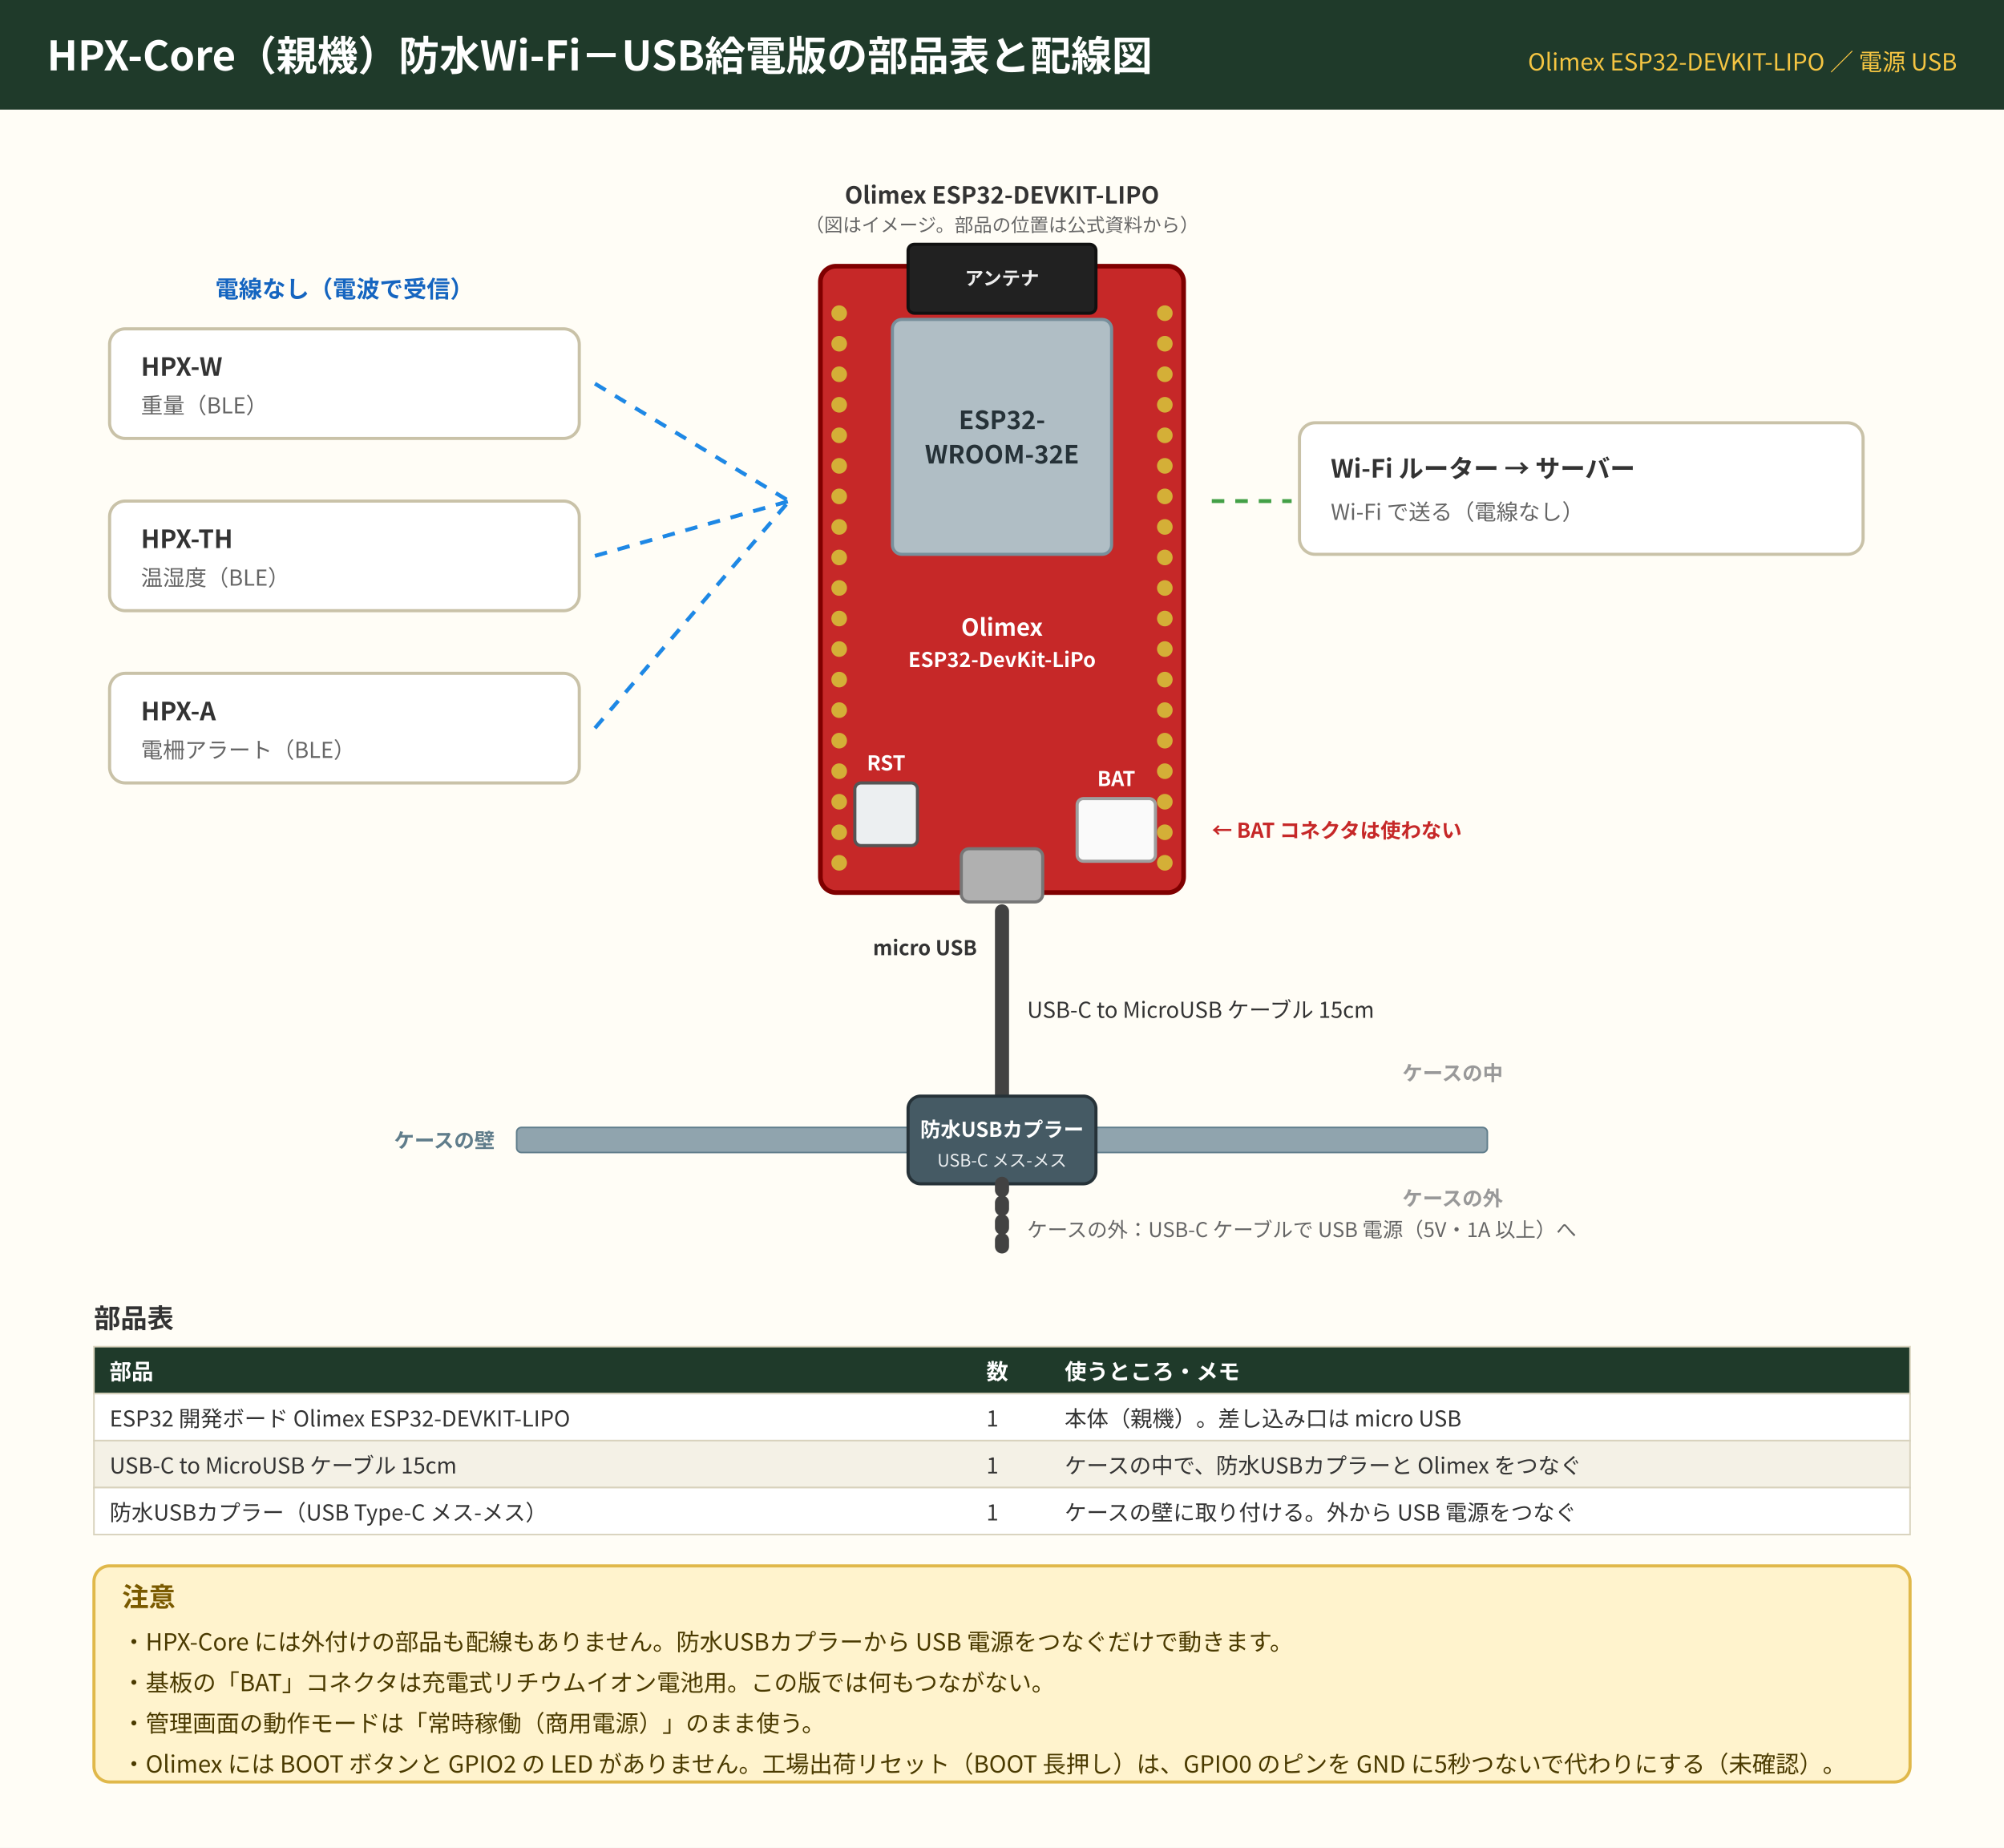
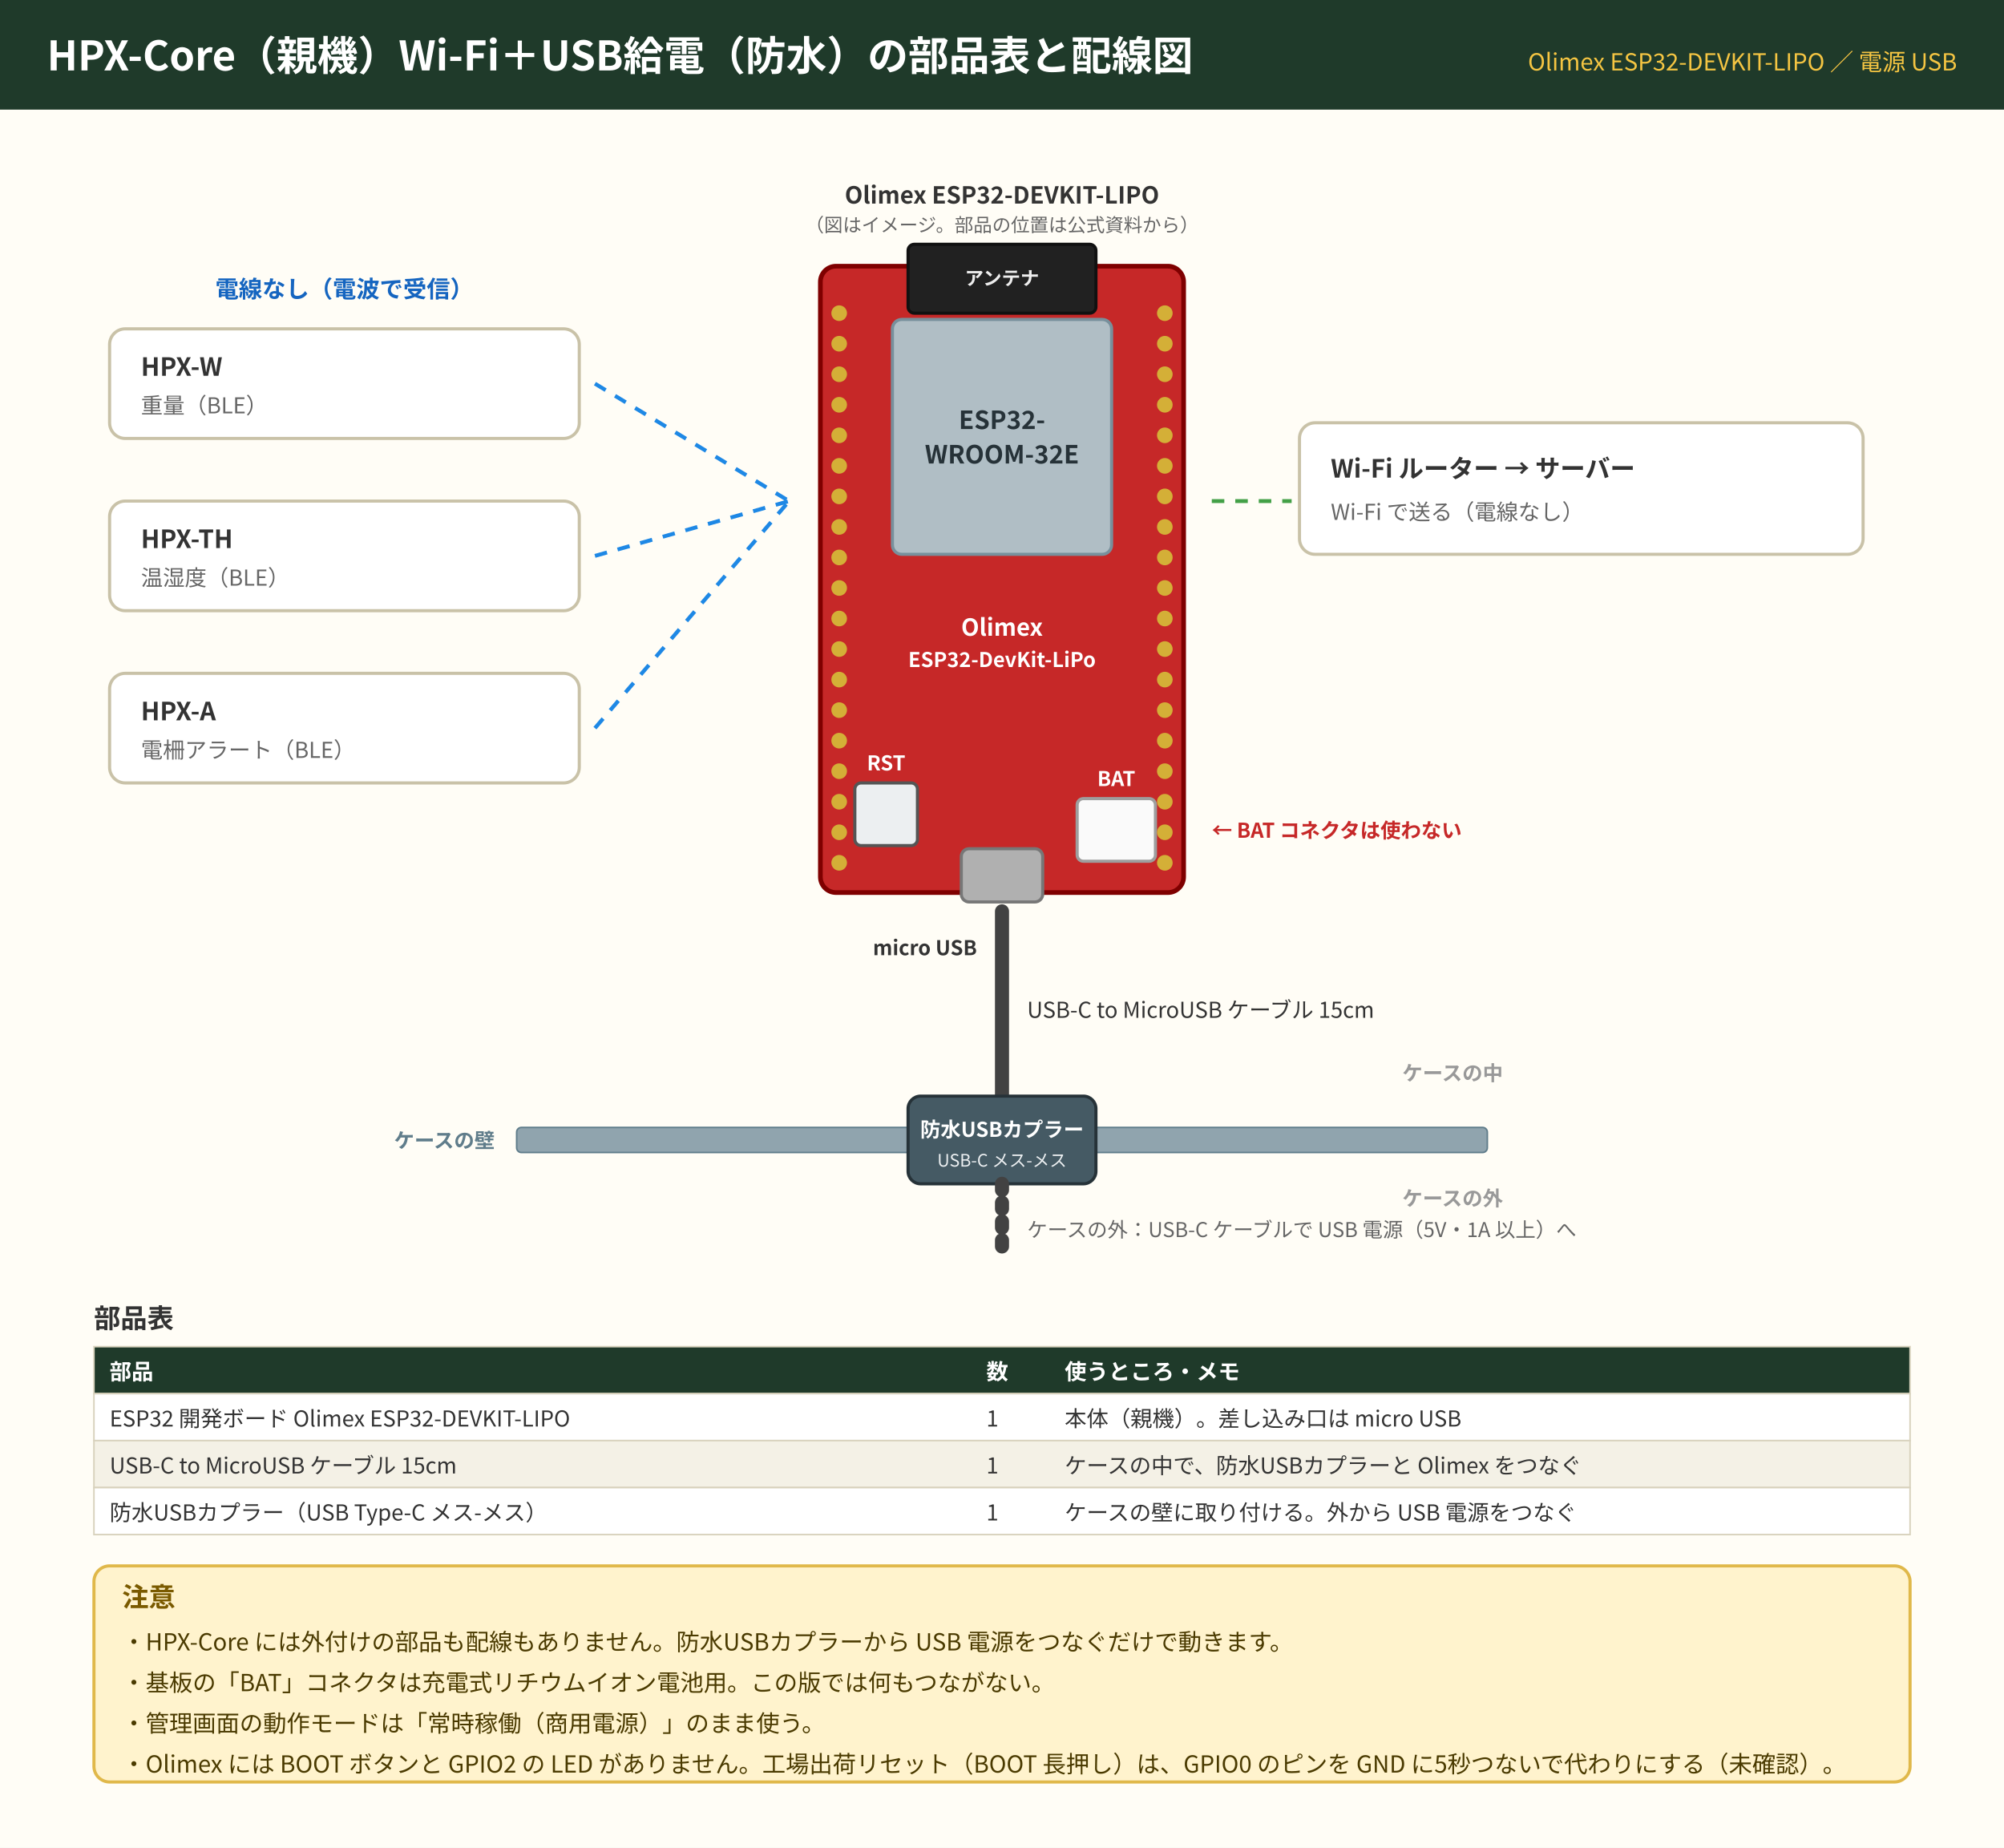
<svg xmlns="http://www.w3.org/2000/svg" width="1280" height="1180" viewBox="0 0 1280 1180">
  <rect width="100%" height="100%" fill="#fffdf6" />
  <rect x="0" y="0" width="1280" height="70" rx="0" fill="#1f3a2a" stroke="none" stroke-width="2" />
-   <text x="30" y="45" font-size="26" text-anchor="start" font-weight="bold" fill="#ffffff" font-family="'Hiragino Kaku Gothic ProN','Hiragino Sans','Meiryo','Yu Gothic','Noto Sans CJK JP','IPAGothic',sans-serif">HPX-Core（親機）防水Wi-Fi－USB給電版の部品表と配線図</text>
+   <text x="30" y="45" font-size="26" text-anchor="start" font-weight="bold" fill="#ffffff" font-family="'Hiragino Kaku Gothic ProN','Hiragino Sans','Meiryo','Yu Gothic','Noto Sans CJK JP','IPAGothic',sans-serif">HPX-Core（親機）Wi-Fi＋USB給電（防水）の部品表と配線図</text>
  <text x="1250" y="45" font-size="15" text-anchor="end" font-weight="normal" fill="#f5c542" font-family="'Hiragino Kaku Gothic ProN','Hiragino Sans','Meiryo','Yu Gothic','Noto Sans CJK JP','IPAGothic',sans-serif">Olimex ESP32-DEVKIT-LIPO ／ 電源 USB</text>
  <rect x="524" y="170" width="232" height="400" rx="10" fill="#c62828" stroke="#7f0000" stroke-width="3" />
  <rect x="580" y="156" width="120" height="44" rx="4" fill="#212121" stroke="#111" stroke-width="2" />
  <text x="640" y="182" font-size="12" text-anchor="middle" font-weight="bold" fill="#eee" font-family="'Hiragino Kaku Gothic ProN','Hiragino Sans','Meiryo','Yu Gothic','Noto Sans CJK JP','IPAGothic',sans-serif">アンテナ</text>
  <rect x="570" y="204" width="140" height="150" rx="6" fill="#b0bec5" stroke="#78909c" stroke-width="2" />
  <text x="640" y="274" font-size="16" text-anchor="middle" font-weight="bold" fill="#263238" font-family="'Hiragino Kaku Gothic ProN','Hiragino Sans','Meiryo','Yu Gothic','Noto Sans CJK JP','IPAGothic',sans-serif">ESP32-</text>
  <text x="640" y="296" font-size="16" text-anchor="middle" font-weight="bold" fill="#263238" font-family="'Hiragino Kaku Gothic ProN','Hiragino Sans','Meiryo','Yu Gothic','Noto Sans CJK JP','IPAGothic',sans-serif">WROOM-32E</text>
  <text x="640" y="406" font-size="15" text-anchor="middle" font-weight="bold" fill="#fff" font-family="'Hiragino Kaku Gothic ProN','Hiragino Sans','Meiryo','Yu Gothic','Noto Sans CJK JP','IPAGothic',sans-serif">Olimex</text>
  <text x="640" y="426" font-size="13" text-anchor="middle" font-weight="bold" fill="#fff" font-family="'Hiragino Kaku Gothic ProN','Hiragino Sans','Meiryo','Yu Gothic','Noto Sans CJK JP','IPAGothic',sans-serif">ESP32-DevKit-LiPo</text>
  <rect x="614" y="542" width="52" height="34" rx="5" fill="#b0b0b0" stroke="#777" stroke-width="2" />
  <rect x="546" y="500" width="40" height="40" rx="4" fill="#eceff1" stroke="#555" stroke-width="2" />
  <text x="566" y="492" font-size="13" text-anchor="middle" font-weight="bold" fill="#fff" font-family="'Hiragino Kaku Gothic ProN','Hiragino Sans','Meiryo','Yu Gothic','Noto Sans CJK JP','IPAGothic',sans-serif">RST</text>
  <rect x="688" y="510" width="50" height="40" rx="4" fill="#fafafa" stroke="#9e9e9e" stroke-width="2" />
  <text x="713" y="502" font-size="13" text-anchor="middle" font-weight="bold" fill="#fff" font-family="'Hiragino Kaku Gothic ProN','Hiragino Sans','Meiryo','Yu Gothic','Noto Sans CJK JP','IPAGothic',sans-serif">BAT</text>
  <circle cx="536" cy="200.0" r="5" fill="#d4af37" />
  <circle cx="744" cy="200.0" r="5" fill="#d4af37" />
  <circle cx="536" cy="219.5" r="5" fill="#d4af37" />
  <circle cx="744" cy="219.5" r="5" fill="#d4af37" />
  <circle cx="536" cy="239.0" r="5" fill="#d4af37" />
  <circle cx="744" cy="239.0" r="5" fill="#d4af37" />
  <circle cx="536" cy="258.5" r="5" fill="#d4af37" />
  <circle cx="744" cy="258.5" r="5" fill="#d4af37" />
  <circle cx="536" cy="278.0" r="5" fill="#d4af37" />
  <circle cx="744" cy="278.0" r="5" fill="#d4af37" />
  <circle cx="536" cy="297.5" r="5" fill="#d4af37" />
  <circle cx="744" cy="297.5" r="5" fill="#d4af37" />
  <circle cx="536" cy="317.0" r="5" fill="#d4af37" />
  <circle cx="744" cy="317.0" r="5" fill="#d4af37" />
  <circle cx="536" cy="336.5" r="5" fill="#d4af37" />
  <circle cx="744" cy="336.5" r="5" fill="#d4af37" />
  <circle cx="536" cy="356.0" r="5" fill="#d4af37" />
  <circle cx="744" cy="356.0" r="5" fill="#d4af37" />
  <circle cx="536" cy="375.5" r="5" fill="#d4af37" />
  <circle cx="744" cy="375.5" r="5" fill="#d4af37" />
  <circle cx="536" cy="395.0" r="5" fill="#d4af37" />
  <circle cx="744" cy="395.0" r="5" fill="#d4af37" />
  <circle cx="536" cy="414.5" r="5" fill="#d4af37" />
  <circle cx="744" cy="414.5" r="5" fill="#d4af37" />
  <circle cx="536" cy="434.0" r="5" fill="#d4af37" />
  <circle cx="744" cy="434.0" r="5" fill="#d4af37" />
  <circle cx="536" cy="453.5" r="5" fill="#d4af37" />
  <circle cx="744" cy="453.5" r="5" fill="#d4af37" />
  <circle cx="536" cy="473.0" r="5" fill="#d4af37" />
  <circle cx="744" cy="473.0" r="5" fill="#d4af37" />
  <circle cx="536" cy="492.5" r="5" fill="#d4af37" />
  <circle cx="744" cy="492.5" r="5" fill="#d4af37" />
  <circle cx="536" cy="512.0" r="5" fill="#d4af37" />
  <circle cx="744" cy="512.0" r="5" fill="#d4af37" />
  <circle cx="536" cy="531.5" r="5" fill="#d4af37" />
  <circle cx="744" cy="531.5" r="5" fill="#d4af37" />
  <circle cx="536" cy="551.0" r="5" fill="#d4af37" />
  <circle cx="744" cy="551.0" r="5" fill="#d4af37" />
  <text x="640" y="130" font-size="15" text-anchor="middle" font-weight="bold" fill="#333" font-family="'Hiragino Kaku Gothic ProN','Hiragino Sans','Meiryo','Yu Gothic','Noto Sans CJK JP','IPAGothic',sans-serif">Olimex ESP32-DEVKIT-LIPO</text>
  <text x="640" y="148" font-size="12" text-anchor="middle" font-weight="normal" fill="#666" font-family="'Hiragino Kaku Gothic ProN','Hiragino Sans','Meiryo','Yu Gothic','Noto Sans CJK JP','IPAGothic',sans-serif">（図はイメージ。部品の位置は公式資料から）</text>
  <text x="774" y="535" font-size="13" text-anchor="start" font-weight="bold" fill="#c62828" font-family="'Hiragino Kaku Gothic ProN','Hiragino Sans','Meiryo','Yu Gothic','Noto Sans CJK JP','IPAGothic',sans-serif">← BAT コネクタは使わない</text>
  <text x="624" y="610" font-size="13" text-anchor="end" font-weight="bold" fill="#333" font-family="'Hiragino Kaku Gothic ProN','Hiragino Sans','Meiryo','Yu Gothic','Noto Sans CJK JP','IPAGothic',sans-serif">micro USB</text>
  <path d="M640,582 L640,700" stroke="#424242" stroke-width="9" stroke-linecap="round" />
  <text x="656" y="650" font-size="14" text-anchor="start" font-weight="normal" fill="#333" font-family="'Hiragino Kaku Gothic ProN','Hiragino Sans','Meiryo','Yu Gothic','Noto Sans CJK JP','IPAGothic',sans-serif">USB-C to MicroUSB ケーブル 15cm</text>
  <rect x="330" y="720" width="620" height="16" rx="3" fill="#90a4ae" stroke="#607d8b" stroke-width="1" />
  <text x="316" y="733" font-size="13" text-anchor="end" font-weight="bold" fill="#607d8b" font-family="'Hiragino Kaku Gothic ProN','Hiragino Sans','Meiryo','Yu Gothic','Noto Sans CJK JP','IPAGothic',sans-serif">ケースの壁</text>
  <rect x="580" y="700" width="120" height="56" rx="8" fill="#455a64" stroke="#263238" stroke-width="2" />
  <text x="640" y="726" font-size="13" text-anchor="middle" font-weight="bold" fill="#fff" font-family="'Hiragino Kaku Gothic ProN','Hiragino Sans','Meiryo','Yu Gothic','Noto Sans CJK JP','IPAGothic',sans-serif">防水USBカプラー</text>
  <text x="640" y="745" font-size="11" text-anchor="middle" font-weight="normal" fill="#eceff1" font-family="'Hiragino Kaku Gothic ProN','Hiragino Sans','Meiryo','Yu Gothic','Noto Sans CJK JP','IPAGothic',sans-serif">USB-C メス-メス</text>
  <path d="M640,756 L640,800" stroke="#424242" stroke-width="9" stroke-linecap="round" stroke-dasharray="4 8" />
  <text x="656" y="790" font-size="13" text-anchor="start" font-weight="normal" fill="#666" font-family="'Hiragino Kaku Gothic ProN','Hiragino Sans','Meiryo','Yu Gothic','Noto Sans CJK JP','IPAGothic',sans-serif">ケースの外：USB-C ケーブルで USB 電源（5V・1A 以上）へ</text>
  <text x="960" y="690" font-size="13" text-anchor="end" font-weight="bold" fill="#999" font-family="'Hiragino Kaku Gothic ProN','Hiragino Sans','Meiryo','Yu Gothic','Noto Sans CJK JP','IPAGothic',sans-serif">ケースの中</text>
  <text x="960" y="770" font-size="13" text-anchor="end" font-weight="bold" fill="#999" font-family="'Hiragino Kaku Gothic ProN','Hiragino Sans','Meiryo','Yu Gothic','Noto Sans CJK JP','IPAGothic',sans-serif">ケースの外</text>
  <rect x="70" y="210" width="300" height="70" rx="10" fill="#ffffff" stroke="#c9c2a8" stroke-width="2" />
  <text x="90" y="240" font-size="16" text-anchor="start" font-weight="bold" fill="#333" font-family="'Hiragino Kaku Gothic ProN','Hiragino Sans','Meiryo','Yu Gothic','Noto Sans CJK JP','IPAGothic',sans-serif">HPX-W</text>
  <text x="90" y="264" font-size="14" text-anchor="start" font-weight="normal" fill="#666" font-family="'Hiragino Kaku Gothic ProN','Hiragino Sans','Meiryo','Yu Gothic','Noto Sans CJK JP','IPAGothic',sans-serif">重量（BLE）</text>
  <path d="M380,245 L504,320" stroke="#1e88e5" stroke-width="2.5" stroke-dasharray="8 7" fill="none" />
  <rect x="70" y="320" width="300" height="70" rx="10" fill="#ffffff" stroke="#c9c2a8" stroke-width="2" />
  <text x="90" y="350" font-size="16" text-anchor="start" font-weight="bold" fill="#333" font-family="'Hiragino Kaku Gothic ProN','Hiragino Sans','Meiryo','Yu Gothic','Noto Sans CJK JP','IPAGothic',sans-serif">HPX-TH</text>
  <text x="90" y="374" font-size="14" text-anchor="start" font-weight="normal" fill="#666" font-family="'Hiragino Kaku Gothic ProN','Hiragino Sans','Meiryo','Yu Gothic','Noto Sans CJK JP','IPAGothic',sans-serif">温湿度（BLE）</text>
  <path d="M380,355 L504,320" stroke="#1e88e5" stroke-width="2.5" stroke-dasharray="8 7" fill="none" />
  <rect x="70" y="430" width="300" height="70" rx="10" fill="#ffffff" stroke="#c9c2a8" stroke-width="2" />
  <text x="90" y="460" font-size="16" text-anchor="start" font-weight="bold" fill="#333" font-family="'Hiragino Kaku Gothic ProN','Hiragino Sans','Meiryo','Yu Gothic','Noto Sans CJK JP','IPAGothic',sans-serif">HPX-A</text>
  <text x="90" y="484" font-size="14" text-anchor="start" font-weight="normal" fill="#666" font-family="'Hiragino Kaku Gothic ProN','Hiragino Sans','Meiryo','Yu Gothic','Noto Sans CJK JP','IPAGothic',sans-serif">電柵アラート（BLE）</text>
  <path d="M380,465 L504,320" stroke="#1e88e5" stroke-width="2.5" stroke-dasharray="8 7" fill="none" />
  <text x="220" y="190" font-size="15" text-anchor="middle" font-weight="bold" fill="#1565c0" font-family="'Hiragino Kaku Gothic ProN','Hiragino Sans','Meiryo','Yu Gothic','Noto Sans CJK JP','IPAGothic',sans-serif">電線なし（電波で受信）</text>
  <rect x="830" y="270" width="360" height="84" rx="10" fill="#ffffff" stroke="#c9c2a8" stroke-width="2" />
  <text x="850" y="305" font-size="16" text-anchor="start" font-weight="bold" fill="#333" font-family="'Hiragino Kaku Gothic ProN','Hiragino Sans','Meiryo','Yu Gothic','Noto Sans CJK JP','IPAGothic',sans-serif">Wi-Fi ルーター → サーバー</text>
  <text x="850" y="332" font-size="14" text-anchor="start" font-weight="normal" fill="#666" font-family="'Hiragino Kaku Gothic ProN','Hiragino Sans','Meiryo','Yu Gothic','Noto Sans CJK JP','IPAGothic',sans-serif">Wi-Fi で送る（電線なし）</text>
  <path d="M774,320 L825,320" stroke="#43a047" stroke-width="2.5" stroke-dasharray="8 7" fill="none" />
  <text x="60" y="848" font-size="17" text-anchor="start" font-weight="bold" fill="#333" font-family="'Hiragino Kaku Gothic ProN','Hiragino Sans','Meiryo','Yu Gothic','Noto Sans CJK JP','IPAGothic',sans-serif">部品表</text>
  <rect x="60" y="860" width="1160" height="30" rx="0" fill="#1f3a2a" stroke="#d8d2bd" stroke-width="1" />
  <text x="70" y="881" font-size="14" text-anchor="start" font-weight="bold" fill="#fff" font-family="'Hiragino Kaku Gothic ProN','Hiragino Sans','Meiryo','Yu Gothic','Noto Sans CJK JP','IPAGothic',sans-serif">部品</text>
  <text x="630" y="881" font-size="14" text-anchor="start" font-weight="bold" fill="#fff" font-family="'Hiragino Kaku Gothic ProN','Hiragino Sans','Meiryo','Yu Gothic','Noto Sans CJK JP','IPAGothic',sans-serif">数</text>
  <text x="680" y="881" font-size="14" text-anchor="start" font-weight="bold" fill="#fff" font-family="'Hiragino Kaku Gothic ProN','Hiragino Sans','Meiryo','Yu Gothic','Noto Sans CJK JP','IPAGothic',sans-serif">使うところ・メモ</text>
  <rect x="60" y="890" width="1160" height="30" rx="0" fill="#ffffff" stroke="#d8d2bd" stroke-width="1" />
  <text x="70" y="911" font-size="14" text-anchor="start" font-weight="normal" fill="#333" font-family="'Hiragino Kaku Gothic ProN','Hiragino Sans','Meiryo','Yu Gothic','Noto Sans CJK JP','IPAGothic',sans-serif">ESP32 開発ボード Olimex ESP32-DEVKIT-LIPO</text>
  <text x="630" y="911" font-size="14" text-anchor="start" font-weight="normal" fill="#333" font-family="'Hiragino Kaku Gothic ProN','Hiragino Sans','Meiryo','Yu Gothic','Noto Sans CJK JP','IPAGothic',sans-serif">1</text>
  <text x="680" y="911" font-size="14" text-anchor="start" font-weight="normal" fill="#333" font-family="'Hiragino Kaku Gothic ProN','Hiragino Sans','Meiryo','Yu Gothic','Noto Sans CJK JP','IPAGothic',sans-serif">本体（親機）。差し込み口は micro USB</text>
  <rect x="60" y="920" width="1160" height="30" rx="0" fill="#f4f1e6" stroke="#d8d2bd" stroke-width="1" />
  <text x="70" y="941" font-size="14" text-anchor="start" font-weight="normal" fill="#333" font-family="'Hiragino Kaku Gothic ProN','Hiragino Sans','Meiryo','Yu Gothic','Noto Sans CJK JP','IPAGothic',sans-serif">USB-C to MicroUSB ケーブル 15cm</text>
  <text x="630" y="941" font-size="14" text-anchor="start" font-weight="normal" fill="#333" font-family="'Hiragino Kaku Gothic ProN','Hiragino Sans','Meiryo','Yu Gothic','Noto Sans CJK JP','IPAGothic',sans-serif">1</text>
  <text x="680" y="941" font-size="14" text-anchor="start" font-weight="normal" fill="#333" font-family="'Hiragino Kaku Gothic ProN','Hiragino Sans','Meiryo','Yu Gothic','Noto Sans CJK JP','IPAGothic',sans-serif">ケースの中で、防水USBカプラーと Olimex をつなぐ</text>
  <rect x="60" y="950" width="1160" height="30" rx="0" fill="#ffffff" stroke="#d8d2bd" stroke-width="1" />
  <text x="70" y="971" font-size="14" text-anchor="start" font-weight="normal" fill="#333" font-family="'Hiragino Kaku Gothic ProN','Hiragino Sans','Meiryo','Yu Gothic','Noto Sans CJK JP','IPAGothic',sans-serif">防水USBカプラー（USB Type-C メス-メス）</text>
  <text x="630" y="971" font-size="14" text-anchor="start" font-weight="normal" fill="#333" font-family="'Hiragino Kaku Gothic ProN','Hiragino Sans','Meiryo','Yu Gothic','Noto Sans CJK JP','IPAGothic',sans-serif">1</text>
  <text x="680" y="971" font-size="14" text-anchor="start" font-weight="normal" fill="#333" font-family="'Hiragino Kaku Gothic ProN','Hiragino Sans','Meiryo','Yu Gothic','Noto Sans CJK JP','IPAGothic',sans-serif">ケースの壁に取り付ける。外から USB 電源をつなぐ</text>
  <rect x="60" y="1000" width="1160" height="138" rx="10" fill="#fff3cd" stroke="#e0b84a" stroke-width="2" />
  <text x="78" y="1026" font-size="17" text-anchor="start" font-weight="bold" fill="#7a5a00" font-family="'Hiragino Kaku Gothic ProN','Hiragino Sans','Meiryo','Yu Gothic','Noto Sans CJK JP','IPAGothic',sans-serif">注意</text>
  <text x="78" y="1054" font-size="15" text-anchor="start" font-weight="normal" fill="#4a3a00" font-family="'Hiragino Kaku Gothic ProN','Hiragino Sans','Meiryo','Yu Gothic','Noto Sans CJK JP','IPAGothic',sans-serif">・HPX-Core には外付けの部品も配線もありません。防水USBカプラーから USB 電源をつなぐだけで動きます。</text>
  <text x="78" y="1080" font-size="15" text-anchor="start" font-weight="normal" fill="#4a3a00" font-family="'Hiragino Kaku Gothic ProN','Hiragino Sans','Meiryo','Yu Gothic','Noto Sans CJK JP','IPAGothic',sans-serif">・基板の「BAT」コネクタは充電式リチウムイオン電池用。この版では何もつながない。</text>
  <text x="78" y="1106" font-size="15" text-anchor="start" font-weight="normal" fill="#4a3a00" font-family="'Hiragino Kaku Gothic ProN','Hiragino Sans','Meiryo','Yu Gothic','Noto Sans CJK JP','IPAGothic',sans-serif">・管理画面の動作モードは「常時稼働（商用電源）」のまま使う。</text>
  <text x="78" y="1132" font-size="15" text-anchor="start" font-weight="normal" fill="#4a3a00" font-family="'Hiragino Kaku Gothic ProN','Hiragino Sans','Meiryo','Yu Gothic','Noto Sans CJK JP','IPAGothic',sans-serif">・Olimex には BOOT ボタンと GPIO2 の LED がありません。工場出荷リセット（BOOT 長押し）は、GPIO0 のピンを GND に5秒つないで代わりにする（未確認）。</text>
</svg>
